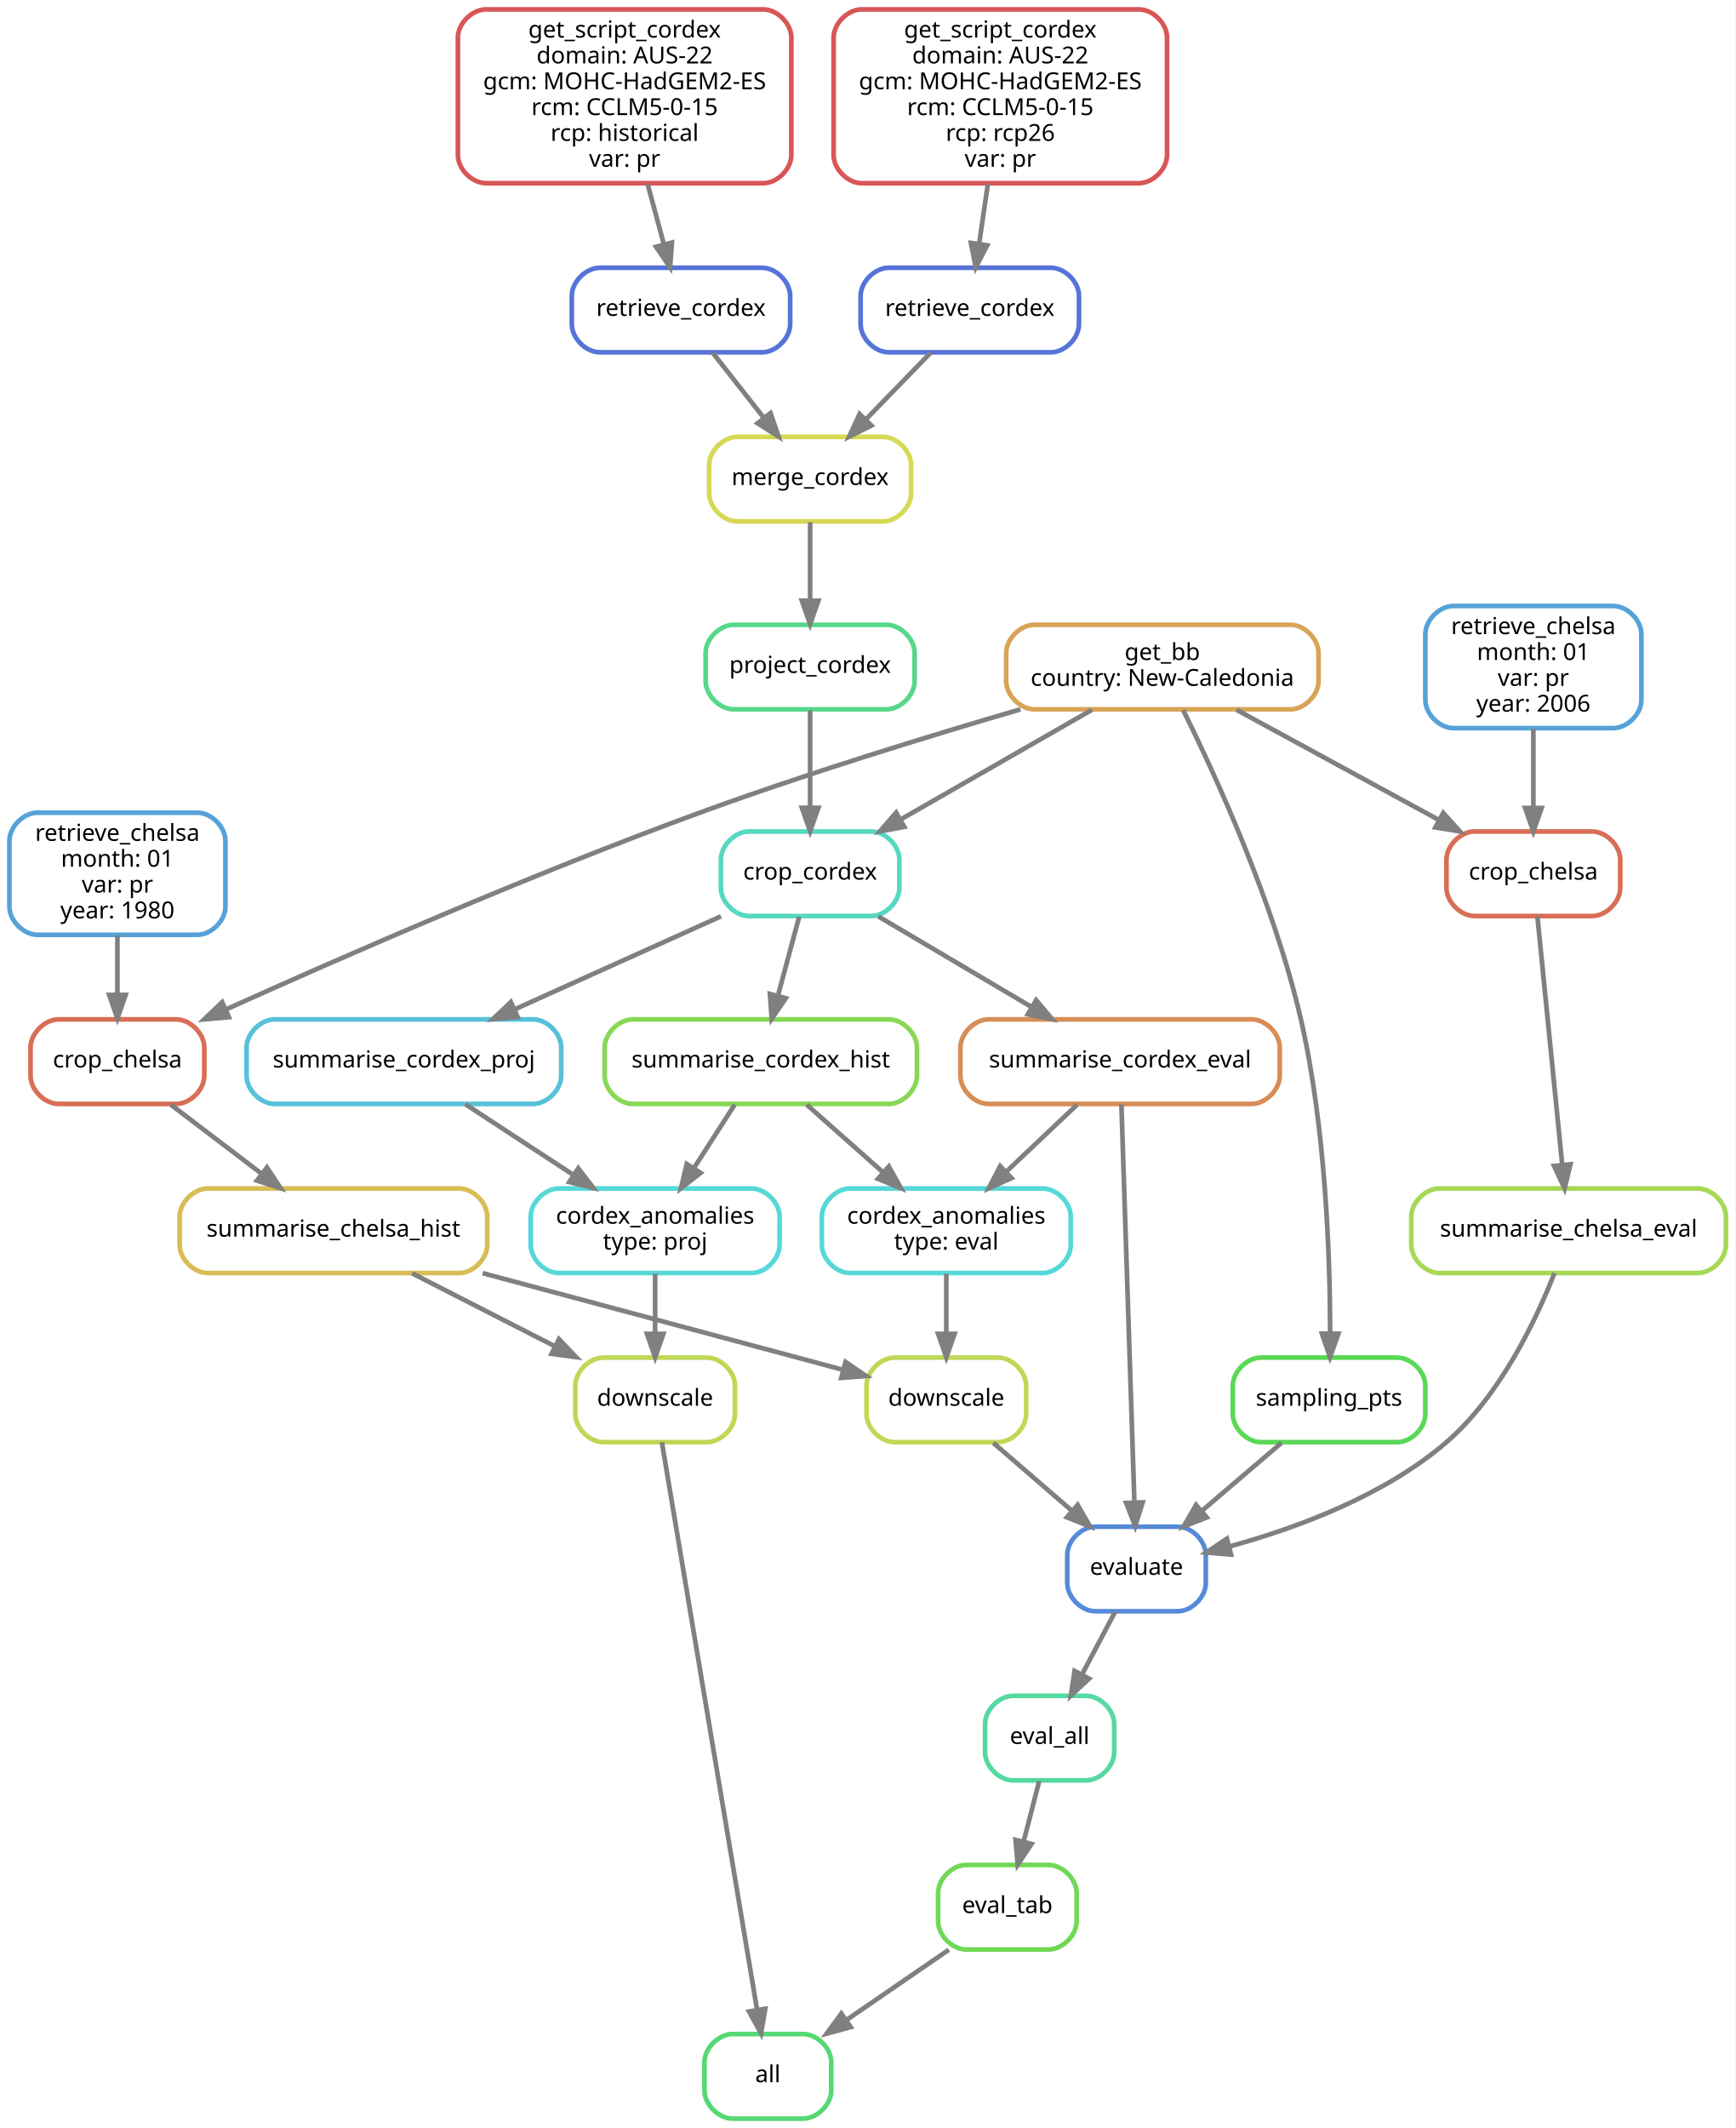
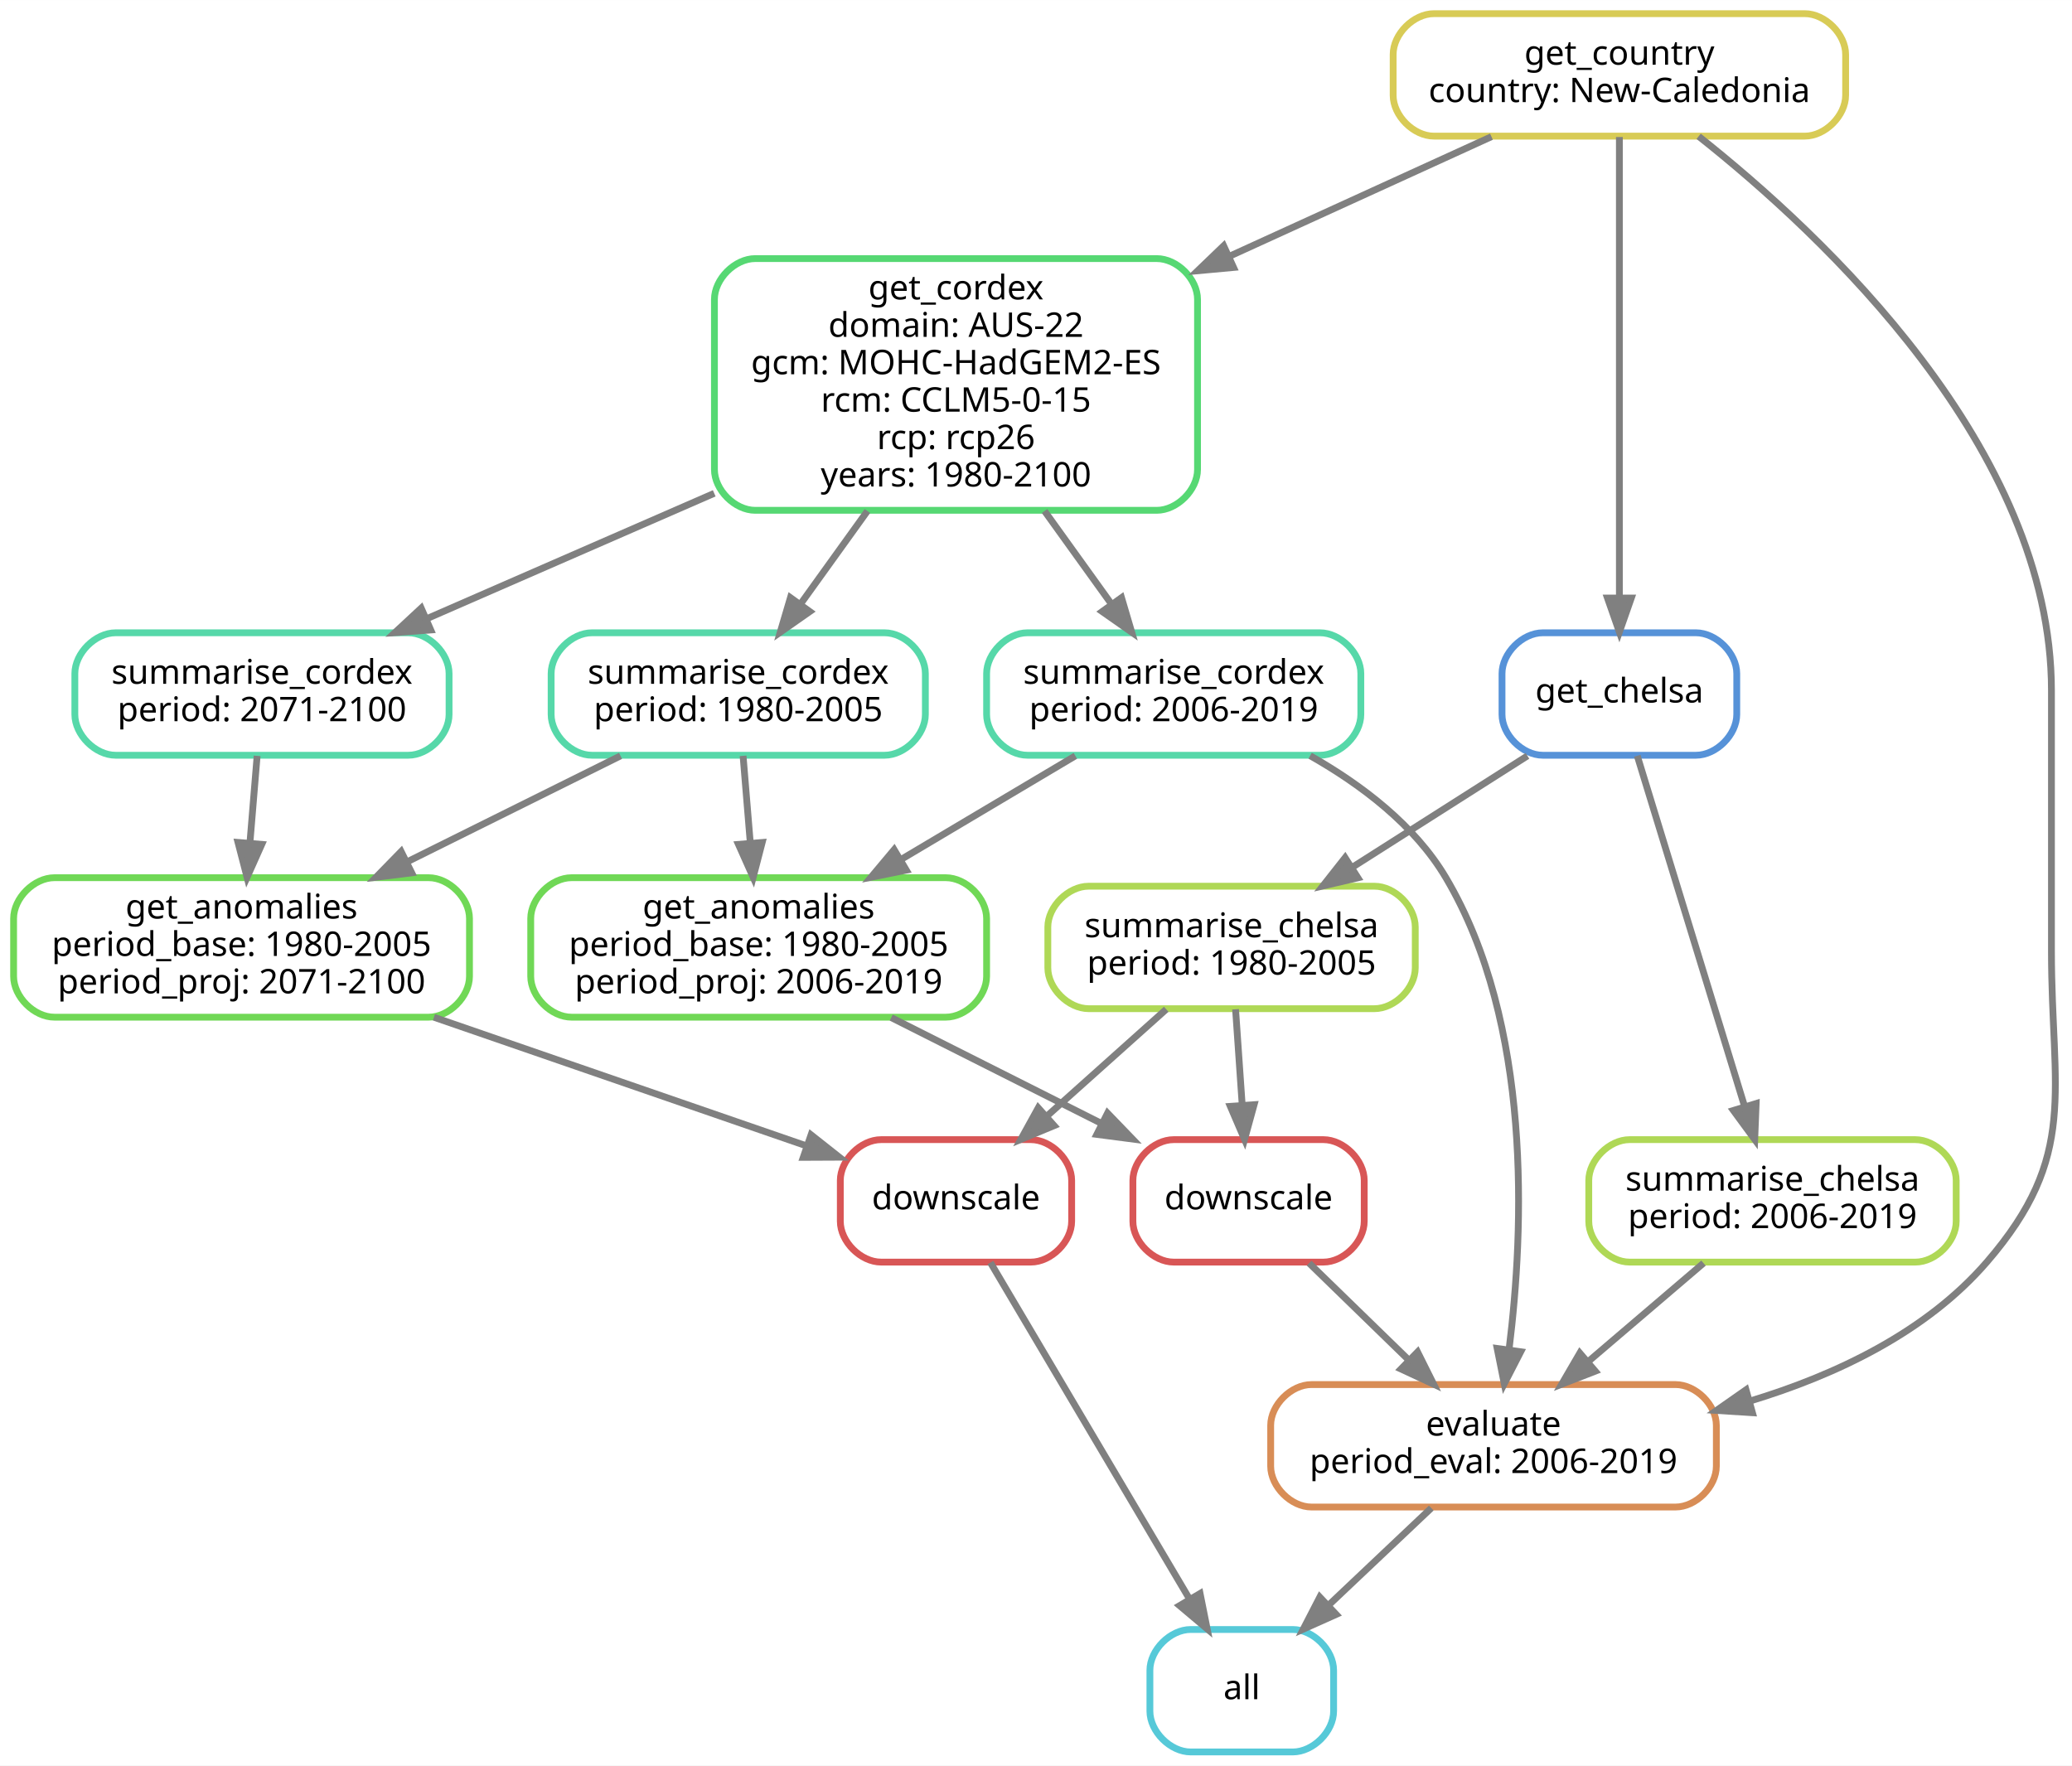
- <svg xmlns="http://www.w3.org/2000/svg" width="739pt" height="906pt" viewBox="0.00 0.00 739.00 906.00">
-   <g id="graph0" class="graph" transform="scale(1 1) rotate(0) translate(4 902)">
-     <polygon fill="white" stroke="transparent" points="-4,4 -4,-902 735,-902 735,4 -4,4" />
+ <svg xmlns="http://www.w3.org/2000/svg" width="609pt" height="519pt" viewBox="0.00 0.00 609.04 519.00">
+   <g id="graph0" class="graph" transform="scale(1 1) rotate(0) translate(4 515)">
+     <polygon fill="white" stroke="transparent" points="-4,4 -4,-515 605.04,-515 605.04,4 -4,4" />
    <g id="node1" class="node">
-       <path fill="none" stroke="#56d873" stroke-width="2" d="M338,-36C338,-36 308,-36 308,-36 302,-36 296,-30 296,-24 296,-24 296,-12 296,-12 296,-6 302,0 308,0 308,0 338,0 338,0 344,0 350,-6 350,-12 350,-12 350,-24 350,-24 350,-30 344,-36 338,-36" />
-       <text text-anchor="middle" x="323" y="-15.5" font-family="sans" font-size="10.00">all</text>
+       <path fill="none" stroke="#56c9d8" stroke-width="2" d="M376,-36C376,-36 346,-36 346,-36 340,-36 334,-30 334,-24 334,-24 334,-12 334,-12 334,-6 340,0 346,0 346,0 376,0 376,0 382,0 388,-6 388,-12 388,-12 388,-24 388,-24 388,-30 382,-36 376,-36" />
+       <text text-anchor="middle" x="361" y="-15.5" font-family="sans" font-size="10.00">all</text>
    </g>
    <g id="node2" class="node">
-       <path fill="none" stroke="#bed856" stroke-width="2" d="M297,-324C297,-324 253,-324 253,-324 247,-324 241,-318 241,-312 241,-312 241,-300 241,-300 241,-294 247,-288 253,-288 253,-288 297,-288 297,-288 303,-288 309,-294 309,-300 309,-300 309,-312 309,-312 309,-318 303,-324 297,-324" />
-       <text text-anchor="middle" x="275" y="-303.5" font-family="sans" font-size="10.00">downscale</text>
+       <path fill="none" stroke="#d85656" stroke-width="2" d="M299,-180C299,-180 255,-180 255,-180 249,-180 243,-174 243,-168 243,-168 243,-156 243,-156 243,-150 249,-144 255,-144 255,-144 299,-144 299,-144 305,-144 311,-150 311,-156 311,-156 311,-168 311,-168 311,-174 305,-180 299,-180" />
+       <text text-anchor="middle" x="277" y="-159.5" font-family="sans" font-size="10.00">downscale</text>
    </g>
    <g id="edge1" class="edge">
-       <path fill="none" stroke="grey" stroke-width="2" d="M277.86,-287.97C285.88,-240.19 308.63,-104.62 318.42,-46.27" />
-       <polygon fill="grey" stroke="grey" stroke-width="2" points="321.89,-46.75 320.1,-36.31 314.99,-45.59 321.89,-46.75" />
+       <path fill="none" stroke="grey" stroke-width="2" d="M287.13,-143.87C301.7,-119.24 328.68,-73.64 345.69,-44.88" />
+       <polygon fill="grey" stroke="grey" stroke-width="2" points="348.75,-46.58 350.83,-36.19 342.73,-43.01 348.75,-46.58" />
    </g>
    <g id="node3" class="node">
-       <path fill="none" stroke="#56d8d8" stroke-width="2" d="M316,-396C316,-396 234,-396 234,-396 228,-396 222,-390 222,-384 222,-384 222,-372 222,-372 222,-366 228,-360 234,-360 234,-360 316,-360 316,-360 322,-360 328,-366 328,-372 328,-372 328,-384 328,-384 328,-390 322,-396 316,-396" />
-       <text text-anchor="middle" x="275" y="-381" font-family="sans" font-size="10.00">cordex_anomalies</text>
-       <text text-anchor="middle" x="275" y="-370" font-family="sans" font-size="10.00">type: proj</text>
+       <path fill="none" stroke="#70d856" stroke-width="2" d="M122,-257C122,-257 12,-257 12,-257 6,-257 0,-251 0,-245 0,-245 0,-228 0,-228 0,-222 6,-216 12,-216 12,-216 122,-216 122,-216 128,-216 134,-222 134,-228 134,-228 134,-245 134,-245 134,-251 128,-257 122,-257" />
+       <text text-anchor="middle" x="67" y="-245" font-family="sans" font-size="10.00">get_anomalies</text>
+       <text text-anchor="middle" x="67" y="-234" font-family="sans" font-size="10.00">period_base: 1980-2005</text>
+       <text text-anchor="middle" x="67" y="-223" font-family="sans" font-size="10.00">period_proj: 2071-2100</text>
    </g>
    <g id="edge3" class="edge">
-       <path fill="none" stroke="grey" stroke-width="2" d="M275,-359.7C275,-351.98 275,-342.71 275,-334.11" />
-       <polygon fill="grey" stroke="grey" stroke-width="2" points="278.5,-334.1 275,-324.1 271.5,-334.1 278.5,-334.1" />
+       <path fill="none" stroke="grey" stroke-width="2" d="M123.55,-215.98C158.01,-204.08 201.39,-189.1 233.22,-178.11" />
+       <polygon fill="grey" stroke="grey" stroke-width="2" points="234.4,-181.41 242.71,-174.84 232.11,-174.79 234.4,-181.41" />
    </g>
    <g id="node4" class="node">
-       <path fill="none" stroke="#56c1d8" stroke-width="2" d="M223,-468C223,-468 113,-468 113,-468 107,-468 101,-462 101,-456 101,-456 101,-444 101,-444 101,-438 107,-432 113,-432 113,-432 223,-432 223,-432 229,-432 235,-438 235,-444 235,-444 235,-456 235,-456 235,-462 229,-468 223,-468" />
-       <text text-anchor="middle" x="168" y="-447.5" font-family="sans" font-size="10.00">summarise_cordex_proj</text>
+       <path fill="none" stroke="#56d8a9" stroke-width="2" d="M256,-329C256,-329 170,-329 170,-329 164,-329 158,-323 158,-317 158,-317 158,-305 158,-305 158,-299 164,-293 170,-293 170,-293 256,-293 256,-293 262,-293 268,-299 268,-305 268,-305 268,-317 268,-317 268,-323 262,-329 256,-329" />
+       <text text-anchor="middle" x="213" y="-314" font-family="sans" font-size="10.00">summarise_cordex</text>
+       <text text-anchor="middle" x="213" y="-303" font-family="sans" font-size="10.00">period: 1980-2005</text>
    </g>
    <g id="edge5" class="edge">
-       <path fill="none" stroke="grey" stroke-width="2" d="M194.18,-431.88C208.04,-422.81 225.24,-411.55 240.21,-401.76" />
-       <polygon fill="grey" stroke="grey" stroke-width="2" points="242.27,-404.59 248.72,-396.19 238.44,-398.74 242.27,-404.59" />
+       <path fill="none" stroke="grey" stroke-width="2" d="M178.4,-292.82C159.68,-283.52 136.25,-271.89 115.71,-261.69" />
+       <polygon fill="grey" stroke="grey" stroke-width="2" points="117.02,-258.43 106.51,-257.12 113.91,-264.7 117.02,-258.43" />
+     </g>
+     <g id="node12" class="node">
+       <path fill="none" stroke="#70d856" stroke-width="2" d="M274,-257C274,-257 164,-257 164,-257 158,-257 152,-251 152,-245 152,-245 152,-228 152,-228 152,-222 158,-216 164,-216 164,-216 274,-216 274,-216 280,-216 286,-222 286,-228 286,-228 286,-245 286,-245 286,-251 280,-257 274,-257" />
+       <text text-anchor="middle" x="219" y="-245" font-family="sans" font-size="10.00">get_anomalies</text>
+       <text text-anchor="middle" x="219" y="-234" font-family="sans" font-size="10.00">period_base: 1980-2005</text>
+       <text text-anchor="middle" x="219" y="-223" font-family="sans" font-size="10.00">period_proj: 2006-2019</text>
+     </g>
+     <g id="edge18" class="edge">
+       <path fill="none" stroke="grey" stroke-width="2" d="M214.42,-292.82C215.05,-285.2 215.81,-276 216.53,-267.32" />
+       <polygon fill="grey" stroke="grey" stroke-width="2" points="220.04,-267.37 217.38,-257.12 213.06,-266.8 220.04,-267.37" />
    </g>
    <g id="node5" class="node">
-       <path fill="none" stroke="#56d8c1" stroke-width="2" d="M367,-548C367,-548 315,-548 315,-548 309,-548 303,-542 303,-536 303,-536 303,-524 303,-524 303,-518 309,-512 315,-512 315,-512 367,-512 367,-512 373,-512 379,-518 379,-524 379,-524 379,-536 379,-536 379,-542 373,-548 367,-548" />
-       <text text-anchor="middle" x="341" y="-527.5" font-family="sans" font-size="10.00">crop_cordex</text>
+       <path fill="none" stroke="#56d873" stroke-width="2" d="M336,-439C336,-439 218,-439 218,-439 212,-439 206,-433 206,-427 206,-427 206,-377 206,-377 206,-371 212,-365 218,-365 218,-365 336,-365 336,-365 342,-365 348,-371 348,-377 348,-377 348,-427 348,-427 348,-433 342,-439 336,-439" />
+       <text text-anchor="middle" x="277" y="-427" font-family="sans" font-size="10.00">get_cordex</text>
+       <text text-anchor="middle" x="277" y="-416" font-family="sans" font-size="10.00">domain: AUS-22</text>
+       <text text-anchor="middle" x="277" y="-405" font-family="sans" font-size="10.00">gcm: MOHC-HadGEM2-ES</text>
+       <text text-anchor="middle" x="277" y="-394" font-family="sans" font-size="10.00">rcm: CCLM5-0-15</text>
+       <text text-anchor="middle" x="277" y="-383" font-family="sans" font-size="10.00">rcp: rcp26</text>
+       <text text-anchor="middle" x="277" y="-372" font-family="sans" font-size="10.00">years: 1980-2100</text>
    </g>
    <g id="edge7" class="edge">
-       <path fill="none" stroke="grey" stroke-width="2" d="M303.03,-511.88C277.23,-500.25 242.91,-484.78 215.33,-472.34" />
-       <polygon fill="grey" stroke="grey" stroke-width="2" points="216.43,-469 205.88,-468.08 213.55,-475.38 216.43,-469" />
+       <path fill="none" stroke="grey" stroke-width="2" d="M250.97,-364.8C244.39,-355.66 237.47,-346.03 231.36,-337.53" />
+       <polygon fill="grey" stroke="grey" stroke-width="2" points="234.02,-335.24 225.34,-329.16 228.34,-339.32 234.02,-335.24" />
+     </g>
+     <g id="node7" class="node">
+       <path fill="none" stroke="#56d8a9" stroke-width="2" d="M116,-329C116,-329 30,-329 30,-329 24,-329 18,-323 18,-317 18,-317 18,-305 18,-305 18,-299 24,-293 30,-293 30,-293 116,-293 116,-293 122,-293 128,-299 128,-305 128,-305 128,-317 128,-317 128,-323 122,-329 116,-329" />
+       <text text-anchor="middle" x="73" y="-314" font-family="sans" font-size="10.00">summarise_cordex</text>
+       <text text-anchor="middle" x="73" y="-303" font-family="sans" font-size="10.00">period: 2071-2100</text>
+     </g>
+     <g id="edge9" class="edge">
+       <path fill="none" stroke="grey" stroke-width="2" d="M205.94,-370C178,-357.81 146.64,-344.13 121.4,-333.12" />
+       <polygon fill="grey" stroke="grey" stroke-width="2" points="122.61,-329.83 112.05,-329.03 119.81,-336.24 122.61,-329.83" />
    </g>
    <g id="node13" class="node">
-       <path fill="none" stroke="#88d856" stroke-width="2" d="M374.5,-468C374.5,-468 265.5,-468 265.5,-468 259.5,-468 253.5,-462 253.5,-456 253.5,-456 253.5,-444 253.5,-444 253.5,-438 259.5,-432 265.5,-432 265.5,-432 374.5,-432 374.5,-432 380.5,-432 386.5,-438 386.5,-444 386.5,-444 386.5,-456 386.5,-456 386.5,-462 380.5,-468 374.5,-468" />
-       <text text-anchor="middle" x="320" y="-447.5" font-family="sans" font-size="10.00">summarise_cordex_hist</text>
+       <path fill="none" stroke="#56d8a9" stroke-width="2" d="M384,-329C384,-329 298,-329 298,-329 292,-329 286,-323 286,-317 286,-317 286,-305 286,-305 286,-299 292,-293 298,-293 298,-293 384,-293 384,-293 390,-293 396,-299 396,-305 396,-305 396,-317 396,-317 396,-323 390,-329 384,-329" />
+       <text text-anchor="middle" x="341" y="-314" font-family="sans" font-size="10.00">summarise_cordex</text>
+       <text text-anchor="middle" x="341" y="-303" font-family="sans" font-size="10.00">period: 2006-2019</text>
+     </g>
+     <g id="edge20" class="edge">
+       <path fill="none" stroke="grey" stroke-width="2" d="M303.03,-364.8C309.61,-355.66 316.53,-346.03 322.64,-337.53" />
+       <polygon fill="grey" stroke="grey" stroke-width="2" points="325.66,-339.32 328.66,-329.16 319.98,-335.24 325.66,-339.32" />
+     </g>
+     <g id="node6" class="node">
+       <path fill="none" stroke="#d8cb56" stroke-width="2" d="M526.5,-511C526.5,-511 417.5,-511 417.5,-511 411.5,-511 405.5,-505 405.5,-499 405.5,-499 405.5,-487 405.5,-487 405.5,-481 411.5,-475 417.5,-475 417.5,-475 526.5,-475 526.5,-475 532.5,-475 538.5,-481 538.5,-487 538.5,-487 538.5,-499 538.5,-499 538.5,-505 532.5,-511 526.5,-511" />
+       <text text-anchor="middle" x="472" y="-496" font-family="sans" font-size="10.00">get_country</text>
+       <text text-anchor="middle" x="472" y="-485" font-family="sans" font-size="10.00">country: New-Caledonia</text>
+     </g>
+     <g id="edge8" class="edge">
+       <path fill="none" stroke="grey" stroke-width="2" d="M434.4,-474.84C412.52,-464.85 384.07,-451.87 357.39,-439.69" />
+       <polygon fill="grey" stroke="grey" stroke-width="2" points="358.59,-436.39 348.04,-435.42 355.68,-442.76 358.59,-436.39" />
+     </g>
+     <g id="node9" class="node">
+       <path fill="none" stroke="#5692d8" stroke-width="2" d="M494.5,-329C494.5,-329 449.5,-329 449.5,-329 443.5,-329 437.5,-323 437.5,-317 437.5,-317 437.5,-305 437.5,-305 437.5,-299 443.5,-293 449.5,-293 449.5,-293 494.5,-293 494.5,-293 500.5,-293 506.5,-299 506.5,-305 506.5,-305 506.5,-317 506.5,-317 506.5,-323 500.5,-329 494.5,-329" />
+       <text text-anchor="middle" x="472" y="-308.5" font-family="sans" font-size="10.00">get_chelsa</text>
+     </g>
+     <g id="edge11" class="edge">
+       <path fill="none" stroke="grey" stroke-width="2" d="M472,-474.74C472,-443.43 472,-377.02 472,-339.43" />
+       <polygon fill="grey" stroke="grey" stroke-width="2" points="475.5,-339.21 472,-329.21 468.5,-339.21 475.5,-339.21" />
+     </g>
+     <g id="node10" class="node">
+       <path fill="none" stroke="#d88d56" stroke-width="2" d="M488.5,-108C488.5,-108 381.5,-108 381.5,-108 375.5,-108 369.5,-102 369.5,-96 369.5,-96 369.5,-84 369.5,-84 369.5,-78 375.5,-72 381.5,-72 381.5,-72 488.5,-72 488.5,-72 494.5,-72 500.5,-78 500.5,-84 500.5,-84 500.5,-96 500.5,-96 500.5,-102 494.5,-108 488.5,-108" />
+       <text text-anchor="middle" x="435" y="-93" font-family="sans" font-size="10.00">evaluate</text>
+       <text text-anchor="middle" x="435" y="-82" font-family="sans" font-size="10.00">period_eval: 2006-2019</text>
    </g>
    <g id="edge15" class="edge">
-       <path fill="none" stroke="grey" stroke-width="2" d="M336.34,-511.69C333.67,-501.79 330.28,-489.16 327.27,-477.99" />
-       <polygon fill="grey" stroke="grey" stroke-width="2" points="330.63,-477.01 324.65,-468.26 323.87,-478.83 330.63,-477.01" />
+       <path fill="none" stroke="grey" stroke-width="2" d="M495.29,-474.94C531.96,-445.92 599,-383.14 599,-312 599,-312 599,-312 599,-235.5 599,-193.97 607.15,-175.43 580,-144 562.21,-123.41 535.72,-110.81 510.24,-103.11" />
+       <polygon fill="grey" stroke="grey" stroke-width="2" points="511.11,-99.72 500.54,-100.39 509.22,-106.46 511.11,-99.72" />
    </g>
-     <g id="node22" class="node">
-       <path fill="none" stroke="#d88d56" stroke-width="2" d="M529,-468C529,-468 417,-468 417,-468 411,-468 405,-462 405,-456 405,-456 405,-444 405,-444 405,-438 411,-432 417,-432 417,-432 529,-432 529,-432 535,-432 541,-438 541,-444 541,-444 541,-456 541,-456 541,-462 535,-468 529,-468" />
-       <text text-anchor="middle" x="473" y="-447.5" font-family="sans" font-size="10.00">summarise_cordex_eval</text>
-     </g>
-     <g id="edge29" class="edge">
-       <path fill="none" stroke="grey" stroke-width="2" d="M369.97,-511.88C389.14,-500.55 414.47,-485.58 435.22,-473.32" />
-       <polygon fill="grey" stroke="grey" stroke-width="2" points="437.27,-476.18 444.1,-468.08 433.71,-470.15 437.27,-476.18" />
-     </g>
-     <g id="node6" class="node">
-       <path fill="none" stroke="#d8a456" stroke-width="2" d="M545.5,-636C545.5,-636 436.5,-636 436.5,-636 430.5,-636 424.5,-630 424.5,-624 424.5,-624 424.5,-612 424.5,-612 424.5,-606 430.5,-600 436.5,-600 436.5,-600 545.5,-600 545.5,-600 551.5,-600 557.5,-606 557.5,-612 557.5,-612 557.5,-624 557.5,-624 557.5,-630 551.5,-636 545.5,-636" />
-       <text text-anchor="middle" x="491" y="-621" font-family="sans" font-size="10.00">get_bb</text>
-       <text text-anchor="middle" x="491" y="-610" font-family="sans" font-size="10.00">country: New-Caledonia</text>
-     </g>
-     <g id="edge8" class="edge">
-       <path fill="none" stroke="grey" stroke-width="2" d="M461.01,-599.8C437.63,-586.4 405,-567.69 379.66,-553.17" />
-       <polygon fill="grey" stroke="grey" stroke-width="2" points="381.1,-549.96 370.69,-548.02 377.62,-556.03 381.1,-549.96" />
-     </g>
-     <g id="node15" class="node">
-       <path fill="none" stroke="#d86e56" stroke-width="2" d="M71,-468C71,-468 21,-468 21,-468 15,-468 9,-462 9,-456 9,-456 9,-444 9,-444 9,-438 15,-432 21,-432 21,-432 71,-432 71,-432 77,-432 83,-438 83,-444 83,-444 83,-456 83,-456 83,-462 77,-468 71,-468" />
-       <text text-anchor="middle" x="46" y="-447.5" font-family="sans" font-size="10.00">crop_chelsa</text>
-     </g>
-     <g id="edge18" class="edge">
-       <path fill="none" stroke="grey" stroke-width="2" d="M430.56,-599.99C391.31,-588.53 339.23,-572.53 294,-556 222.42,-529.84 141.46,-494.43 92.07,-472.15" />
-       <polygon fill="grey" stroke="grey" stroke-width="2" points="93.48,-468.94 82.93,-468.01 90.6,-475.32 93.48,-468.94" />
-     </g>
-     <g id="node24" class="node">
-       <path fill="none" stroke="#d86e56" stroke-width="2" d="M674,-548C674,-548 624,-548 624,-548 618,-548 612,-542 612,-536 612,-536 612,-524 612,-524 612,-518 618,-512 624,-512 624,-512 674,-512 674,-512 680,-512 686,-518 686,-524 686,-524 686,-536 686,-536 686,-542 680,-548 674,-548" />
-       <text text-anchor="middle" x="649" y="-527.5" font-family="sans" font-size="10.00">crop_chelsa</text>
-     </g>
-     <g id="edge32" class="edge">
-       <path fill="none" stroke="grey" stroke-width="2" d="M522.59,-599.8C547.33,-586.34 581.89,-567.53 608.63,-552.97" />
-       <polygon fill="grey" stroke="grey" stroke-width="2" points="610.62,-555.88 617.73,-548.02 607.27,-549.73 610.62,-555.88" />
-     </g>
-     <g id="node26" class="node">
-       <path fill="none" stroke="#59d856" stroke-width="2" d="M591,-324C591,-324 533,-324 533,-324 527,-324 521,-318 521,-312 521,-312 521,-300 521,-300 521,-294 527,-288 533,-288 533,-288 591,-288 591,-288 597,-288 603,-294 603,-300 603,-300 603,-312 603,-312 603,-318 597,-324 591,-324" />
-       <text text-anchor="middle" x="562" y="-303.5" font-family="sans" font-size="10.00">sampling_pts</text>
-     </g>
-     <g id="edge33" class="edge">
-       <path fill="none" stroke="grey" stroke-width="2" d="M499.88,-599.67C513.35,-572.44 538.61,-517.62 550,-468 560.6,-421.86 562.43,-366.52 562.46,-334.2" />
-       <polygon fill="grey" stroke="grey" stroke-width="2" points="565.96,-334.16 562.41,-324.17 558.96,-334.19 565.96,-334.16" />
-     </g>
-     <g id="node7" class="node">
-       <path fill="none" stroke="#56d88a" stroke-width="2" d="M373.5,-636C373.5,-636 308.5,-636 308.5,-636 302.5,-636 296.5,-630 296.5,-624 296.5,-624 296.5,-612 296.5,-612 296.5,-606 302.5,-600 308.5,-600 308.5,-600 373.5,-600 373.5,-600 379.5,-600 385.5,-606 385.5,-612 385.5,-612 385.5,-624 385.5,-624 385.5,-630 379.5,-636 373.5,-636" />
-       <text text-anchor="middle" x="341" y="-615.5" font-family="sans" font-size="10.00">project_cordex</text>
-     </g>
-     <g id="edge9" class="edge">
-       <path fill="none" stroke="grey" stroke-width="2" d="M341,-599.6C341,-587.75 341,-571.82 341,-558.29" />
-       <polygon fill="grey" stroke="grey" stroke-width="2" points="344.5,-558.08 341,-548.08 337.5,-558.08 344.5,-558.08" />
+     <g id="edge6" class="edge">
+       <path fill="none" stroke="grey" stroke-width="2" d="M71.58,-292.82C70.95,-285.2 70.19,-276 69.47,-267.32" />
+       <polygon fill="grey" stroke="grey" stroke-width="2" points="72.94,-266.8 68.62,-257.12 65.96,-267.37 72.94,-266.8" />
    </g>
    <g id="node8" class="node">
-       <path fill="none" stroke="#d6d856" stroke-width="2" d="M372,-716C372,-716 310,-716 310,-716 304,-716 298,-710 298,-704 298,-704 298,-692 298,-692 298,-686 304,-680 310,-680 310,-680 372,-680 372,-680 378,-680 384,-686 384,-692 384,-692 384,-704 384,-704 384,-710 378,-716 372,-716" />
-       <text text-anchor="middle" x="341" y="-695.5" font-family="sans" font-size="10.00">merge_cordex</text>
+       <path fill="none" stroke="#afd856" stroke-width="2" d="M400,-254.5C400,-254.5 316,-254.5 316,-254.5 310,-254.5 304,-248.5 304,-242.5 304,-242.5 304,-230.5 304,-230.5 304,-224.5 310,-218.5 316,-218.5 316,-218.5 400,-218.5 400,-218.5 406,-218.5 412,-224.5 412,-230.5 412,-230.5 412,-242.5 412,-242.5 412,-248.5 406,-254.5 400,-254.5" />
+       <text text-anchor="middle" x="358" y="-239.5" font-family="sans" font-size="10.00">summarise_chelsa</text>
+       <text text-anchor="middle" x="358" y="-228.5" font-family="sans" font-size="10.00">period: 1980-2005</text>
+     </g>
+     <g id="edge4" class="edge">
+       <path fill="none" stroke="grey" stroke-width="2" d="M338.8,-218.32C328.31,-208.93 315.16,-197.15 303.68,-186.88" />
+       <polygon fill="grey" stroke="grey" stroke-width="2" points="305.84,-184.12 296.06,-180.06 301.18,-189.34 305.84,-184.12" />
+     </g>
+     <g id="node11" class="node">
+       <path fill="none" stroke="#d85656" stroke-width="2" d="M385,-180C385,-180 341,-180 341,-180 335,-180 329,-174 329,-168 329,-168 329,-156 329,-156 329,-150 335,-144 341,-144 341,-144 385,-144 385,-144 391,-144 397,-150 397,-156 397,-156 397,-168 397,-168 397,-174 391,-180 385,-180" />
+       <text text-anchor="middle" x="363" y="-159.5" font-family="sans" font-size="10.00">downscale</text>
+     </g>
+     <g id="edge17" class="edge">
+       <path fill="none" stroke="grey" stroke-width="2" d="M359.18,-218.32C359.76,-209.92 360.47,-199.62 361.13,-190.19" />
+       <polygon fill="grey" stroke="grey" stroke-width="2" points="364.63,-190.28 361.82,-180.06 357.64,-189.79 364.63,-190.28" />
    </g>
    <g id="edge10" class="edge">
-       <path fill="none" stroke="grey" stroke-width="2" d="M341,-679.69C341,-669.89 341,-657.42 341,-646.33" />
-       <polygon fill="grey" stroke="grey" stroke-width="2" points="344.5,-646.26 341,-636.26 337.5,-646.26 344.5,-646.26" />
+       <path fill="none" stroke="grey" stroke-width="2" d="M444.98,-292.82C429.65,-283.07 410.27,-270.74 393.7,-260.2" />
+       <polygon fill="grey" stroke="grey" stroke-width="2" points="395.14,-256.97 384.82,-254.56 391.38,-262.88 395.14,-256.97" />
    </g>
-     <g id="node9" class="node">
-       <path fill="none" stroke="#5673d8" stroke-width="2" d="M320.5,-788C320.5,-788 251.5,-788 251.5,-788 245.5,-788 239.5,-782 239.5,-776 239.5,-776 239.5,-764 239.5,-764 239.5,-758 245.5,-752 251.5,-752 251.5,-752 320.5,-752 320.5,-752 326.5,-752 332.5,-758 332.5,-764 332.5,-764 332.5,-776 332.5,-776 332.5,-782 326.5,-788 320.5,-788" />
-       <text text-anchor="middle" x="286" y="-767.5" font-family="sans" font-size="10.00">retrieve_cordex</text>
+     <g id="node14" class="node">
+       <path fill="none" stroke="#afd856" stroke-width="2" d="M559,-180C559,-180 475,-180 475,-180 469,-180 463,-174 463,-168 463,-168 463,-156 463,-156 463,-150 469,-144 475,-144 475,-144 559,-144 559,-144 565,-144 571,-150 571,-156 571,-156 571,-168 571,-168 571,-174 565,-180 559,-180" />
+       <text text-anchor="middle" x="517" y="-165" font-family="sans" font-size="10.00">summarise_chelsa</text>
+       <text text-anchor="middle" x="517" y="-154" font-family="sans" font-size="10.00">period: 2006-2019</text>
    </g>
-     <g id="edge11" class="edge">
-       <path fill="none" stroke="grey" stroke-width="2" d="M299.6,-751.7C306.12,-743.39 314.07,-733.28 321.25,-724.14" />
-       <polygon fill="grey" stroke="grey" stroke-width="2" points="324.13,-726.13 327.56,-716.1 318.63,-721.81 324.13,-726.13" />
+     <g id="edge21" class="edge">
+       <path fill="none" stroke="grey" stroke-width="2" d="M477.25,-292.85C485.01,-267.51 499.6,-219.85 508.78,-189.85" />
+       <polygon fill="grey" stroke="grey" stroke-width="2" points="512.2,-190.63 511.78,-180.04 505.51,-188.58 512.2,-190.63" />
    </g>
-     <g id="node10" class="node">
-       <path fill="none" stroke="#d85656" stroke-width="2" d="M321,-898C321,-898 203,-898 203,-898 197,-898 191,-892 191,-886 191,-886 191,-836 191,-836 191,-830 197,-824 203,-824 203,-824 321,-824 321,-824 327,-824 333,-830 333,-836 333,-836 333,-886 333,-886 333,-892 327,-898 321,-898" />
-       <text text-anchor="middle" x="262" y="-886" font-family="sans" font-size="10.00">get_script_cordex</text>
-       <text text-anchor="middle" x="262" y="-875" font-family="sans" font-size="10.00">domain: AUS-22</text>
-       <text text-anchor="middle" x="262" y="-864" font-family="sans" font-size="10.00">gcm: MOHC-HadGEM2-ES</text>
-       <text text-anchor="middle" x="262" y="-853" font-family="sans" font-size="10.00">rcm: CCLM5-0-15</text>
-       <text text-anchor="middle" x="262" y="-842" font-family="sans" font-size="10.00">rcp: historical</text>
-       <text text-anchor="middle" x="262" y="-831" font-family="sans" font-size="10.00">var: pr</text>
+     <g id="edge2" class="edge">
+       <path fill="none" stroke="grey" stroke-width="2" d="M416.71,-71.7C407.57,-63.05 396.36,-52.45 386.4,-43.03" />
+       <polygon fill="grey" stroke="grey" stroke-width="2" points="388.75,-40.43 379.08,-36.1 383.94,-45.52 388.75,-40.43" />
+     </g>
+     <g id="edge12" class="edge">
+       <path fill="none" stroke="grey" stroke-width="2" d="M380.8,-143.7C389.6,-135.14 400.38,-124.66 410,-115.3" />
+       <polygon fill="grey" stroke="grey" stroke-width="2" points="412.68,-117.58 417.41,-108.1 407.8,-112.57 412.68,-117.58" />
+     </g>
+     <g id="edge16" class="edge">
+       <path fill="none" stroke="grey" stroke-width="2" d="M257.97,-215.88C277.1,-206.25 300.19,-194.62 319.85,-184.72" />
+       <polygon fill="grey" stroke="grey" stroke-width="2" points="321.55,-187.79 328.9,-180.17 318.4,-181.54 321.55,-187.79" />
    </g>
    <g id="edge13" class="edge">
-       <path fill="none" stroke="grey" stroke-width="2" d="M271.76,-823.8C274.1,-815.14 276.55,-806.04 278.75,-797.88" />
-       <polygon fill="grey" stroke="grey" stroke-width="2" points="282.15,-798.73 281.37,-788.16 275.39,-796.9 282.15,-798.73" />
+       <path fill="none" stroke="grey" stroke-width="2" d="M381.1,-292.86C396.16,-284.33 411.83,-272.48 421,-257 446.48,-214 443.94,-153.42 439.6,-118.58" />
+       <polygon fill="grey" stroke="grey" stroke-width="2" points="443,-117.65 438.16,-108.23 436.07,-118.62 443,-117.65" />
    </g>
-     <g id="node11" class="node">
-       <path fill="none" stroke="#5673d8" stroke-width="2" d="M443.5,-788C443.5,-788 374.5,-788 374.5,-788 368.5,-788 362.5,-782 362.5,-776 362.5,-776 362.5,-764 362.5,-764 362.5,-758 368.5,-752 374.5,-752 374.5,-752 443.5,-752 443.5,-752 449.5,-752 455.5,-758 455.5,-764 455.5,-764 455.5,-776 455.5,-776 455.5,-782 449.5,-788 443.5,-788" />
-       <text text-anchor="middle" x="409" y="-767.5" font-family="sans" font-size="10.00">retrieve_cordex</text>
-     </g>
-     <g id="edge12" class="edge">
-       <path fill="none" stroke="grey" stroke-width="2" d="M392.19,-751.7C383.87,-743.14 373.69,-732.66 364.61,-723.3" />
-       <polygon fill="grey" stroke="grey" stroke-width="2" points="367.09,-720.84 357.62,-716.1 362.07,-725.72 367.09,-720.84" />
-     </g>
-     <g id="node12" class="node">
-       <path fill="none" stroke="#d85656" stroke-width="2" d="M481,-898C481,-898 363,-898 363,-898 357,-898 351,-892 351,-886 351,-886 351,-836 351,-836 351,-830 357,-824 363,-824 363,-824 481,-824 481,-824 487,-824 493,-830 493,-836 493,-836 493,-886 493,-886 493,-892 487,-898 481,-898" />
-       <text text-anchor="middle" x="422" y="-886" font-family="sans" font-size="10.00">get_script_cordex</text>
-       <text text-anchor="middle" x="422" y="-875" font-family="sans" font-size="10.00">domain: AUS-22</text>
-       <text text-anchor="middle" x="422" y="-864" font-family="sans" font-size="10.00">gcm: MOHC-HadGEM2-ES</text>
-       <text text-anchor="middle" x="422" y="-853" font-family="sans" font-size="10.00">rcm: CCLM5-0-15</text>
-       <text text-anchor="middle" x="422" y="-842" font-family="sans" font-size="10.00">rcp: rcp26</text>
-       <text text-anchor="middle" x="422" y="-831" font-family="sans" font-size="10.00">var: pr</text>
+     <g id="edge19" class="edge">
+       <path fill="none" stroke="grey" stroke-width="2" d="M312.09,-292.82C296.73,-283.69 277.57,-272.31 260.64,-262.24" />
+       <polygon fill="grey" stroke="grey" stroke-width="2" points="262.4,-259.22 252.01,-257.12 258.82,-265.24 262.4,-259.22" />
    </g>
    <g id="edge14" class="edge">
-       <path fill="none" stroke="grey" stroke-width="2" d="M416.71,-823.8C415.46,-815.23 414.15,-806.24 412.97,-798.16" />
-       <polygon fill="grey" stroke="grey" stroke-width="2" points="416.42,-797.55 411.51,-788.16 409.49,-798.56 416.42,-797.55" />
-     </g>
-     <g id="edge6" class="edge">
-       <path fill="none" stroke="grey" stroke-width="2" d="M308.88,-431.7C303.64,-423.56 297.3,-413.69 291.52,-404.7" />
-       <polygon fill="grey" stroke="grey" stroke-width="2" points="294.35,-402.62 286,-396.1 288.46,-406.41 294.35,-402.62" />
-     </g>
-     <g id="node21" class="node">
-       <path fill="none" stroke="#56d8d8" stroke-width="2" d="M440,-396C440,-396 358,-396 358,-396 352,-396 346,-390 346,-384 346,-384 346,-372 346,-372 346,-366 352,-360 358,-360 358,-360 440,-360 440,-360 446,-360 452,-366 452,-372 452,-372 452,-384 452,-384 452,-390 446,-396 440,-396" />
-       <text text-anchor="middle" x="399" y="-381" font-family="sans" font-size="10.00">cordex_anomalies</text>
-       <text text-anchor="middle" x="399" y="-370" font-family="sans" font-size="10.00">type: eval</text>
-     </g>
-     <g id="edge28" class="edge">
-       <path fill="none" stroke="grey" stroke-width="2" d="M339.53,-431.7C349.38,-422.97 361.49,-412.24 372.2,-402.75" />
-       <polygon fill="grey" stroke="grey" stroke-width="2" points="374.53,-405.36 379.7,-396.1 369.89,-400.12 374.53,-405.36" />
-     </g>
-     <g id="node14" class="node">
-       <path fill="none" stroke="#d8bc56" stroke-width="2" d="M191.5,-396C191.5,-396 84.5,-396 84.5,-396 78.5,-396 72.5,-390 72.5,-384 72.5,-384 72.5,-372 72.5,-372 72.5,-366 78.5,-360 84.5,-360 84.5,-360 191.5,-360 191.5,-360 197.5,-360 203.5,-366 203.5,-372 203.5,-372 203.5,-384 203.5,-384 203.5,-390 197.5,-396 191.5,-396" />
-       <text text-anchor="middle" x="138" y="-375.5" font-family="sans" font-size="10.00">summarise_chelsa_hist</text>
-     </g>
-     <g id="edge4" class="edge">
-       <path fill="none" stroke="grey" stroke-width="2" d="M171.51,-359.88C189.84,-350.51 212.74,-338.81 232.33,-328.8" />
-       <polygon fill="grey" stroke="grey" stroke-width="2" points="234.04,-331.86 241.36,-324.19 230.86,-325.62 234.04,-331.86" />
-     </g>
-     <g id="node20" class="node">
-       <path fill="none" stroke="#bed856" stroke-width="2" d="M421,-324C421,-324 377,-324 377,-324 371,-324 365,-318 365,-312 365,-312 365,-300 365,-300 365,-294 371,-288 377,-288 377,-288 421,-288 421,-288 427,-288 433,-294 433,-300 433,-300 433,-312 433,-312 433,-318 427,-324 421,-324" />
-       <text text-anchor="middle" x="399" y="-303.5" font-family="sans" font-size="10.00">downscale</text>
-     </g>
-     <g id="edge26" class="edge">
-       <path fill="none" stroke="grey" stroke-width="2" d="M201.51,-359.97C249.15,-347.19 313.12,-330.03 355.18,-318.75" />
-       <polygon fill="grey" stroke="grey" stroke-width="2" points="356.09,-322.13 364.85,-316.16 354.28,-315.37 356.09,-322.13" />
-     </g>
-     <g id="edge16" class="edge">
-       <path fill="none" stroke="grey" stroke-width="2" d="M68.74,-431.7C80.44,-422.8 94.86,-411.82 107.51,-402.2" />
-       <polygon fill="grey" stroke="grey" stroke-width="2" points="109.68,-404.94 115.52,-396.1 105.44,-399.37 109.68,-404.94" />
-     </g>
-     <g id="node16" class="node">
-       <path fill="none" stroke="#56a2d8" stroke-width="2" d="M80,-556C80,-556 12,-556 12,-556 6,-556 0,-550 0,-544 0,-544 0,-516 0,-516 0,-510 6,-504 12,-504 12,-504 80,-504 80,-504 86,-504 92,-510 92,-516 92,-516 92,-544 92,-544 92,-550 86,-556 80,-556" />
-       <text text-anchor="middle" x="46" y="-544" font-family="sans" font-size="10.00">retrieve_chelsa</text>
-       <text text-anchor="middle" x="46" y="-533" font-family="sans" font-size="10.00">month: 01</text>
-       <text text-anchor="middle" x="46" y="-522" font-family="sans" font-size="10.00">var: pr</text>
-       <text text-anchor="middle" x="46" y="-511" font-family="sans" font-size="10.00">year: 1980</text>
-     </g>
-     <g id="edge17" class="edge">
-       <path fill="none" stroke="grey" stroke-width="2" d="M46,-503.89C46,-495.84 46,-486.88 46,-478.66" />
-       <polygon fill="grey" stroke="grey" stroke-width="2" points="49.5,-478.41 46,-468.41 42.5,-478.41 49.5,-478.41" />
-     </g>
-     <g id="node17" class="node">
-       <path fill="none" stroke="#70d856" stroke-width="2" d="M442.5,-108C442.5,-108 407.5,-108 407.5,-108 401.5,-108 395.5,-102 395.5,-96 395.5,-96 395.5,-84 395.5,-84 395.5,-78 401.5,-72 407.5,-72 407.5,-72 442.5,-72 442.5,-72 448.5,-72 454.5,-78 454.5,-84 454.5,-84 454.5,-96 454.5,-96 454.5,-102 448.5,-108 442.5,-108" />
-       <text text-anchor="middle" x="425" y="-87.5" font-family="sans" font-size="10.00">eval_tab</text>
-     </g>
-     <g id="edge2" class="edge">
-       <path fill="none" stroke="grey" stroke-width="2" d="M400.05,-71.88C386.96,-62.89 370.74,-51.76 356.56,-42.03" />
-       <polygon fill="grey" stroke="grey" stroke-width="2" points="358.27,-38.96 348.05,-36.19 354.31,-44.73 358.27,-38.96" />
-     </g>
-     <g id="node18" class="node">
-       <path fill="none" stroke="#56d8a2" stroke-width="2" d="M458.5,-180C458.5,-180 427.5,-180 427.5,-180 421.5,-180 415.5,-174 415.5,-168 415.5,-168 415.5,-156 415.5,-156 415.5,-150 421.5,-144 427.5,-144 427.5,-144 458.5,-144 458.5,-144 464.5,-144 470.5,-150 470.5,-156 470.5,-156 470.5,-168 470.5,-168 470.5,-174 464.5,-180 458.5,-180" />
-       <text text-anchor="middle" x="443" y="-159.5" font-family="sans" font-size="10.00">eval_all</text>
-     </g>
-     <g id="edge19" class="edge">
-       <path fill="none" stroke="grey" stroke-width="2" d="M438.55,-143.7C436.55,-135.9 434.13,-126.51 431.9,-117.83" />
-       <polygon fill="grey" stroke="grey" stroke-width="2" points="435.28,-116.92 429.4,-108.1 428.5,-118.66 435.28,-116.92" />
-     </g>
-     <g id="node19" class="node">
-       <path fill="none" stroke="#568ad8" stroke-width="2" d="M497.5,-252C497.5,-252 462.5,-252 462.5,-252 456.5,-252 450.5,-246 450.5,-240 450.5,-240 450.5,-228 450.5,-228 450.5,-222 456.5,-216 462.5,-216 462.5,-216 497.5,-216 497.5,-216 503.5,-216 509.5,-222 509.5,-228 509.5,-228 509.5,-240 509.5,-240 509.5,-246 503.5,-252 497.5,-252" />
-       <text text-anchor="middle" x="480" y="-231.5" font-family="sans" font-size="10.00">evaluate</text>
-     </g>
-     <g id="edge20" class="edge">
-       <path fill="none" stroke="grey" stroke-width="2" d="M470.85,-215.7C466.6,-207.64 461.44,-197.89 456.73,-188.98" />
-       <polygon fill="grey" stroke="grey" stroke-width="2" points="459.81,-187.31 452.04,-180.1 453.62,-190.58 459.81,-187.31" />
-     </g>
-     <g id="edge21" class="edge">
-       <path fill="none" stroke="grey" stroke-width="2" d="M419.02,-287.7C429.13,-278.97 441.54,-268.24 452.52,-258.75" />
-       <polygon fill="grey" stroke="grey" stroke-width="2" points="454.93,-261.29 460.21,-252.1 450.35,-255.99 454.93,-261.29" />
-     </g>
-     <g id="edge25" class="edge">
-       <path fill="none" stroke="grey" stroke-width="2" d="M399,-359.7C399,-351.98 399,-342.71 399,-334.11" />
-       <polygon fill="grey" stroke="grey" stroke-width="2" points="402.5,-334.1 399,-324.1 395.5,-334.1 402.5,-334.1" />
-     </g>
-     <g id="edge22" class="edge">
-       <path fill="none" stroke="grey" stroke-width="2" d="M473.56,-431.85C474.77,-394.83 477.64,-307.18 479.1,-262.39" />
-       <polygon fill="grey" stroke="grey" stroke-width="2" points="482.61,-262.34 479.44,-252.23 475.61,-262.11 482.61,-262.34" />
-     </g>
-     <g id="edge27" class="edge">
-       <path fill="none" stroke="grey" stroke-width="2" d="M454.71,-431.7C445.57,-423.05 434.36,-412.45 424.4,-403.03" />
-       <polygon fill="grey" stroke="grey" stroke-width="2" points="426.75,-400.43 417.08,-396.1 421.94,-405.52 426.75,-400.43" />
-     </g>
-     <g id="node23" class="node">
-       <path fill="none" stroke="#a7d856" stroke-width="2" d="M719,-396C719,-396 609,-396 609,-396 603,-396 597,-390 597,-384 597,-384 597,-372 597,-372 597,-366 603,-360 609,-360 609,-360 719,-360 719,-360 725,-360 731,-366 731,-372 731,-372 731,-384 731,-384 731,-390 725,-396 719,-396" />
-       <text text-anchor="middle" x="664" y="-375.5" font-family="sans" font-size="10.00">summarise_chelsa_eval</text>
-     </g>
-     <g id="edge23" class="edge">
-       <path fill="none" stroke="grey" stroke-width="2" d="M658,-360C650.23,-340.22 634.9,-307.76 612,-288 585.52,-265.15 547.95,-251.37 519.65,-243.61" />
-       <polygon fill="grey" stroke="grey" stroke-width="2" points="520.25,-240.14 509.69,-241.01 518.49,-246.92 520.25,-240.14" />
-     </g>
-     <g id="edge30" class="edge">
-       <path fill="none" stroke="grey" stroke-width="2" d="M650.72,-511.79C653.31,-485.91 658.23,-436.73 661.3,-406.03" />
-       <polygon fill="grey" stroke="grey" stroke-width="2" points="664.79,-406.3 662.3,-396.01 657.82,-405.61 664.79,-406.3" />
-     </g>
-     <g id="node25" class="node">
-       <path fill="none" stroke="#56a2d8" stroke-width="2" d="M683,-644C683,-644 615,-644 615,-644 609,-644 603,-638 603,-632 603,-632 603,-604 603,-604 603,-598 609,-592 615,-592 615,-592 683,-592 683,-592 689,-592 695,-598 695,-604 695,-604 695,-632 695,-632 695,-638 689,-644 683,-644" />
-       <text text-anchor="middle" x="649" y="-632" font-family="sans" font-size="10.00">retrieve_chelsa</text>
-       <text text-anchor="middle" x="649" y="-621" font-family="sans" font-size="10.00">month: 01</text>
-       <text text-anchor="middle" x="649" y="-610" font-family="sans" font-size="10.00">var: pr</text>
-       <text text-anchor="middle" x="649" y="-599" font-family="sans" font-size="10.00">year: 2006</text>
-     </g>
-     <g id="edge31" class="edge">
-       <path fill="none" stroke="grey" stroke-width="2" d="M649,-591.66C649,-581.11 649,-568.84 649,-558.1" />
-       <polygon fill="grey" stroke="grey" stroke-width="2" points="652.5,-558 649,-548 645.5,-558 652.5,-558" />
-     </g>
-     <g id="edge24" class="edge">
-       <path fill="none" stroke="grey" stroke-width="2" d="M541.73,-287.7C531.5,-278.97 518.94,-268.24 507.82,-258.75" />
-       <polygon fill="grey" stroke="grey" stroke-width="2" points="509.91,-255.94 500.04,-252.1 505.37,-261.26 509.91,-255.94" />
+       <path fill="none" stroke="grey" stroke-width="2" d="M496.73,-143.7C486.5,-134.97 473.94,-124.24 462.82,-114.75" />
+       <polygon fill="grey" stroke="grey" stroke-width="2" points="464.91,-111.94 455.04,-108.1 460.37,-117.26 464.91,-111.94" />
    </g>
  </g>
</svg>
